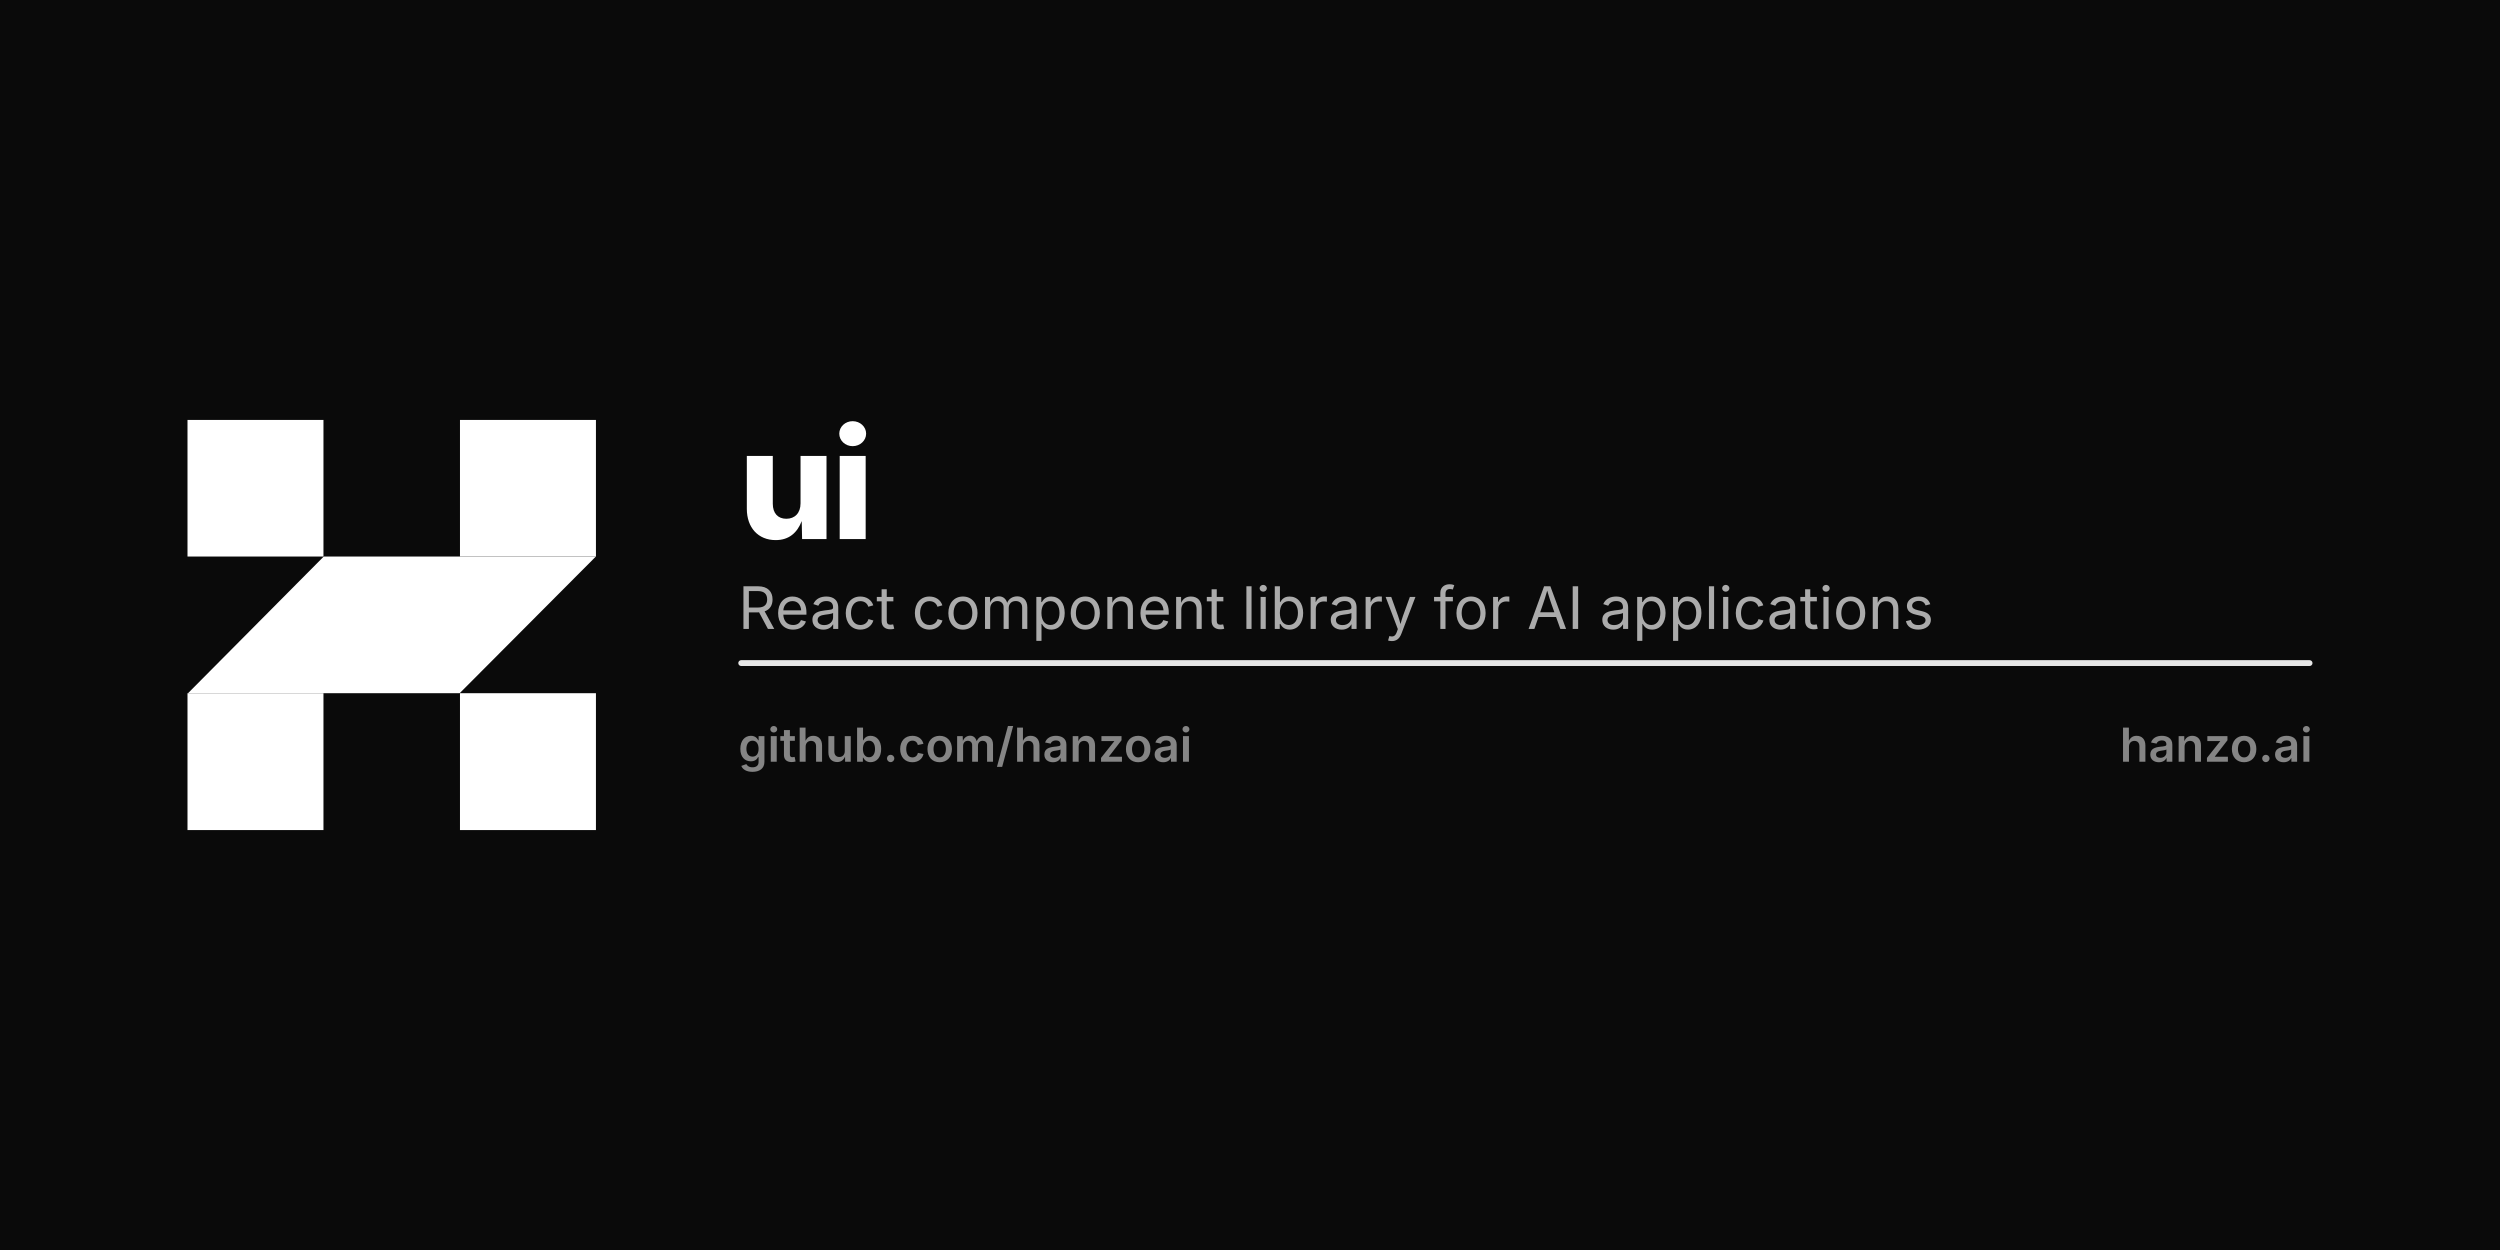
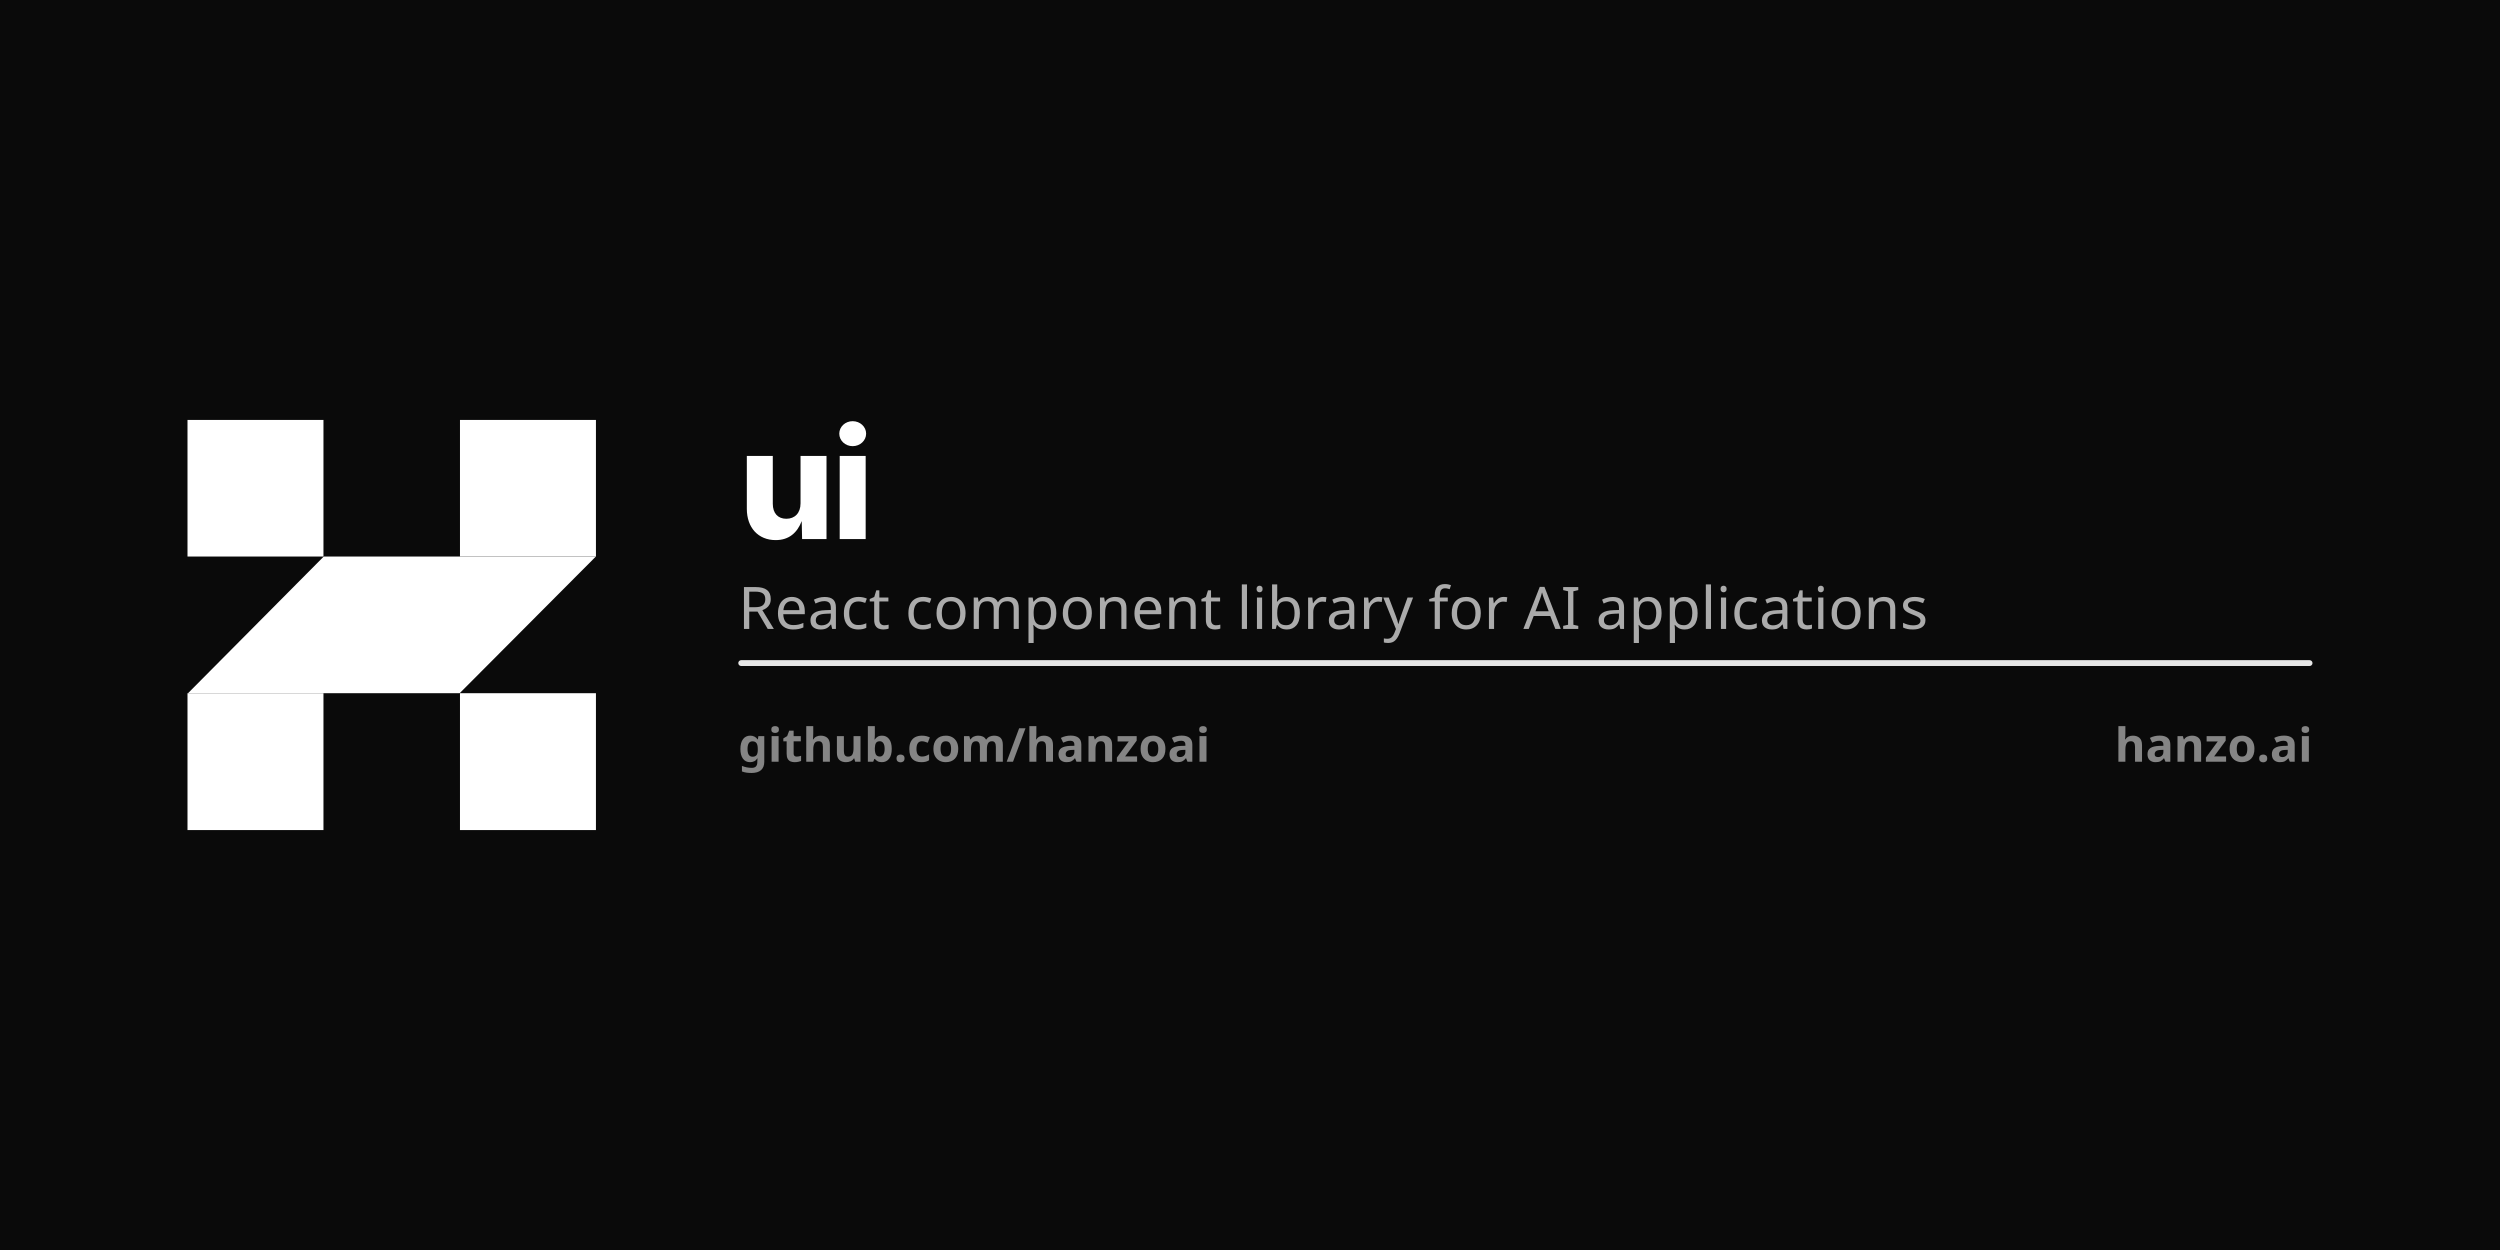
<svg xmlns="http://www.w3.org/2000/svg" width="1280" height="640" viewBox="0 0 1280 640" role="img" aria-label="ui">
  <rect width="1280" height="640" fill="#0A0A0A" />
  <svg x="96" y="215" width="210" height="210" viewBox="0 0 67 67">
    <path d="M22.21 67V44.637H0V67H22.21Z" fill="#fff" />
    <path d="M66.704 22.318H22.253L0.088 44.637H44.463L66.704 22.318Z" fill="#fff" />
    <path d="M22.21 0H0V22.318H22.21V0Z" fill="#fff" />
    <path d="M66.72 0H44.51V22.318H66.72V0Z" fill="#fff" />
    <path d="M66.72 67V44.637H44.51V67H66.72Z" fill="#fff" />
  </svg>
-   <text x="378" y="276" font-family="Inter,system-ui,-apple-system,sans-serif" font-size="78" font-weight="800" letter-spacing="-2" fill="#ffffff">ui</text>
-   <text x="378" y="322" font-family="Inter,system-ui,sans-serif" font-size="30" fill="#ffffff" opacity=".66">React component library for AI applications</text>
+   <text x="378" y="276" font-family="Zen,system-ui,-apple-system,sans-serif" font-size="78" font-weight="800" letter-spacing="-2" fill="#ffffff">ui</text>
+   <text x="378" y="322" font-family="Zen,system-ui,sans-serif" font-size="30" fill="#ffffff" opacity=".66">React component library for AI applications</text>
  <rect x="378" y="338" width="806" height="3" rx="1.5" fill="#ffffff" opacity=".9" />
-   <text x="378" y="390" font-family="Inter,system-ui,sans-serif" font-size="24" font-weight="600" fill="#ffffff" opacity=".5">github.com/hanzoai</text>
-   <text x="1184" y="390" text-anchor="end" font-family="Inter,system-ui,sans-serif" font-size="24" font-weight="600" fill="#ffffff" opacity=".5">hanzo.ai</text>
+   <text x="378" y="390" font-family="Zen,system-ui,sans-serif" font-size="24" font-weight="600" fill="#ffffff" opacity=".5">github.com/hanzoai</text>
+   <text x="1184" y="390" text-anchor="end" font-family="Zen,system-ui,sans-serif" font-size="24" font-weight="600" fill="#ffffff" opacity=".5">hanzo.ai</text>
</svg>
